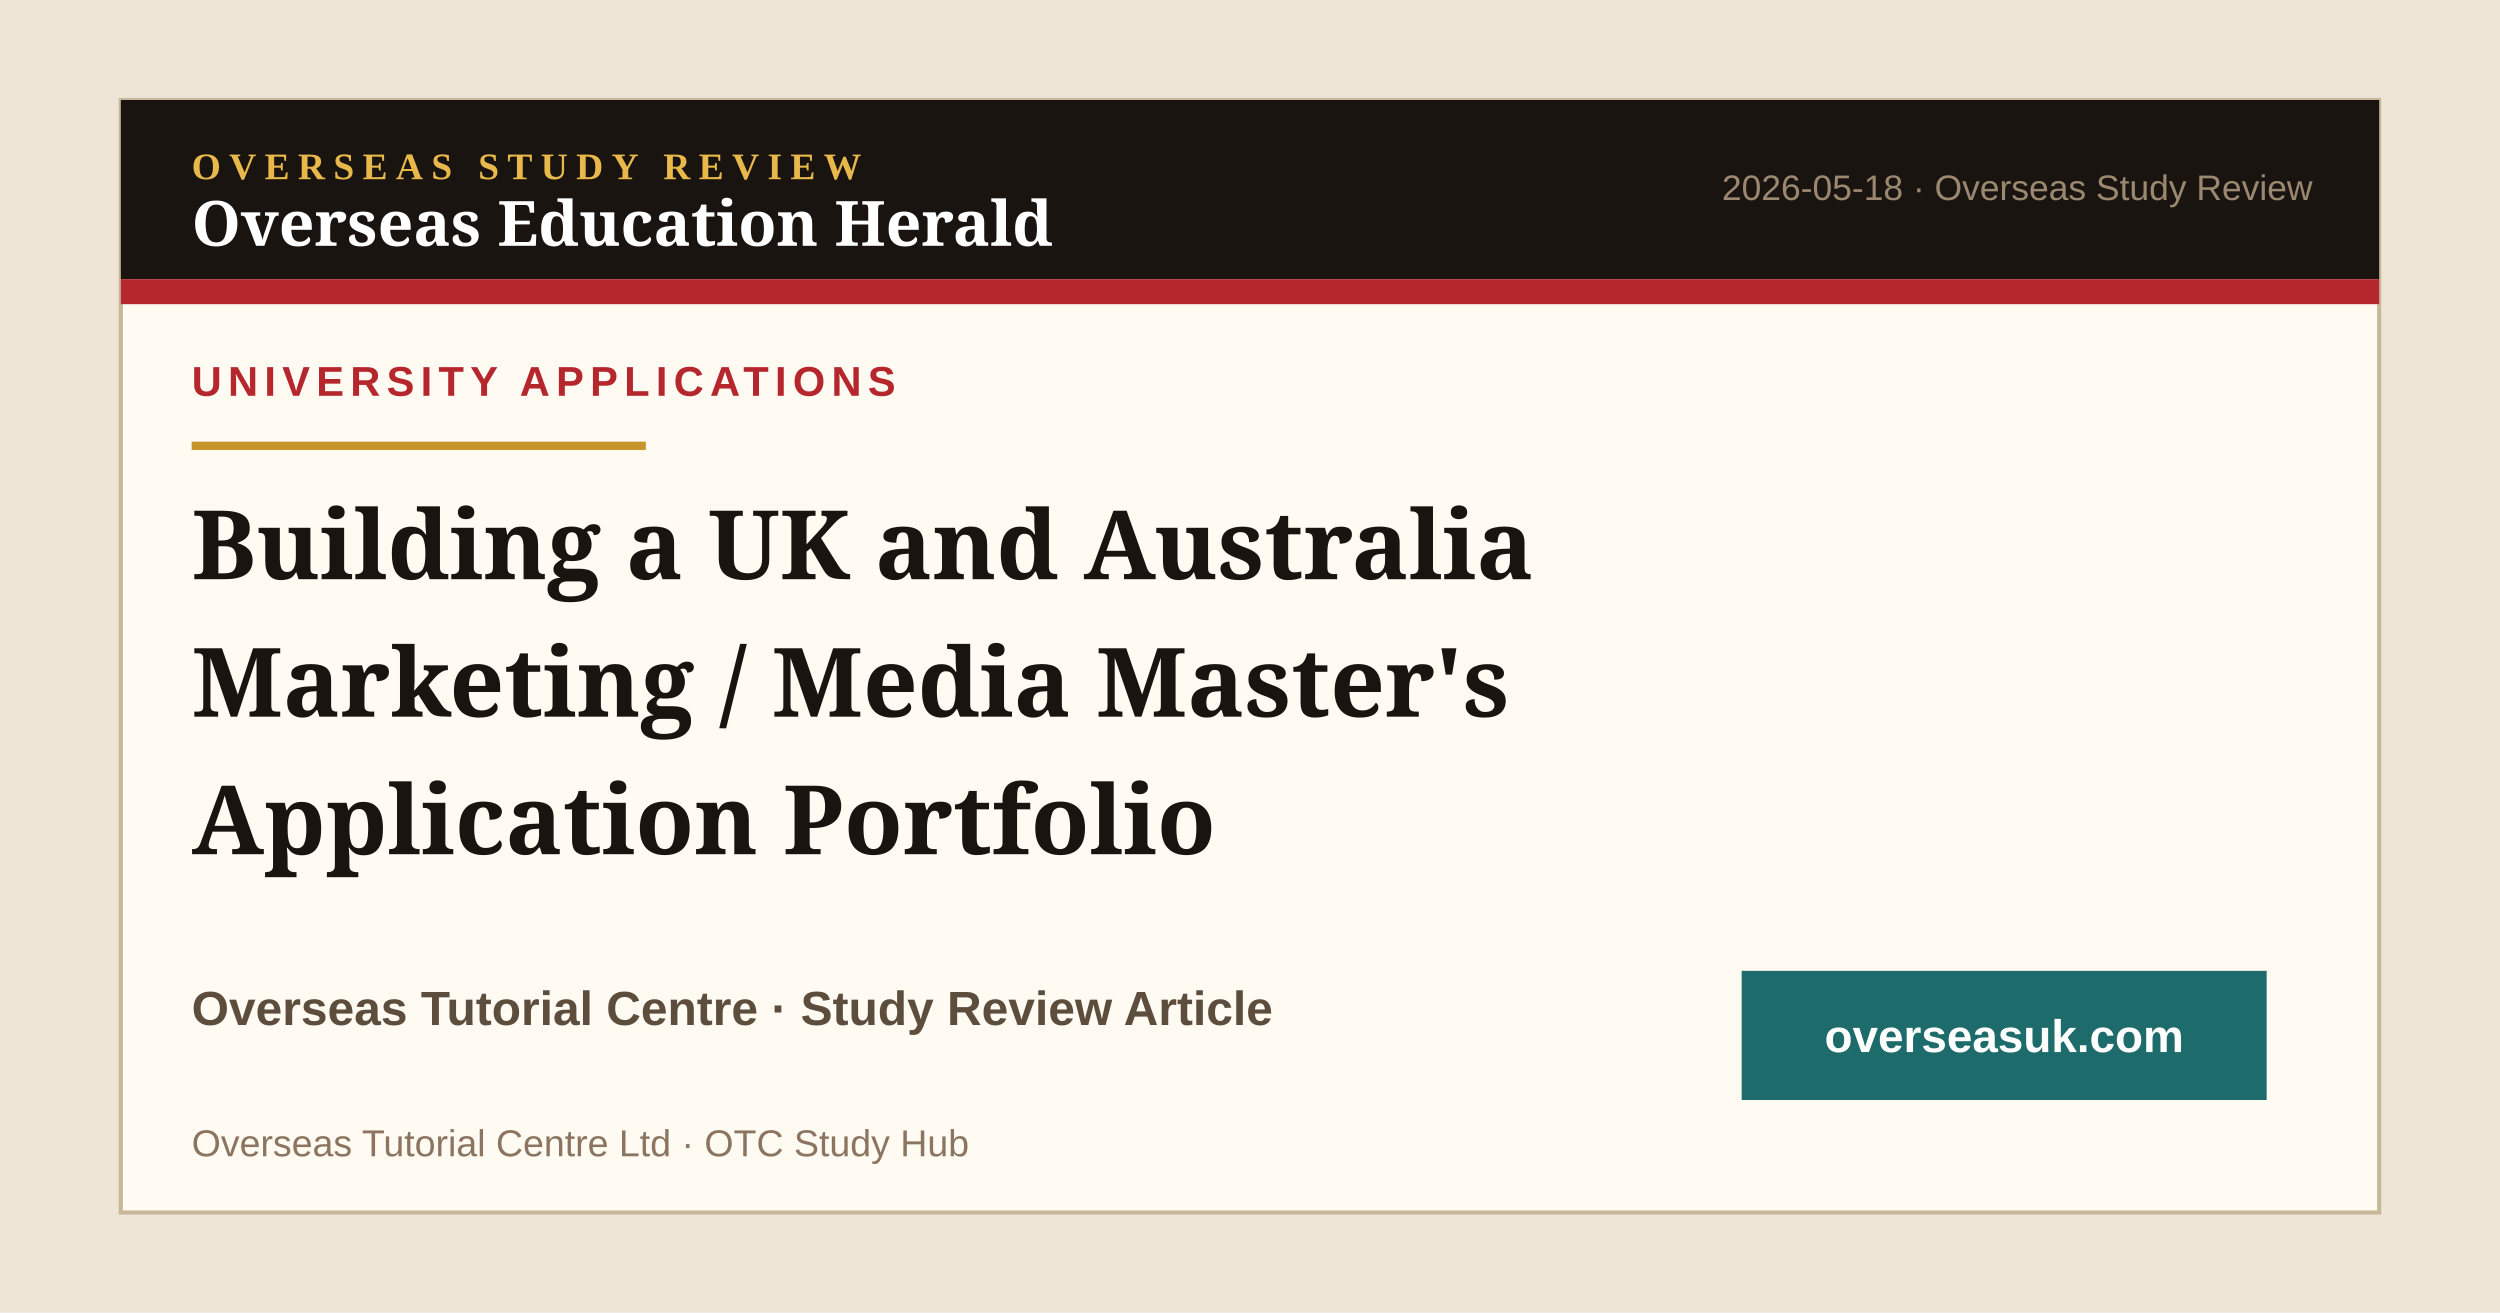
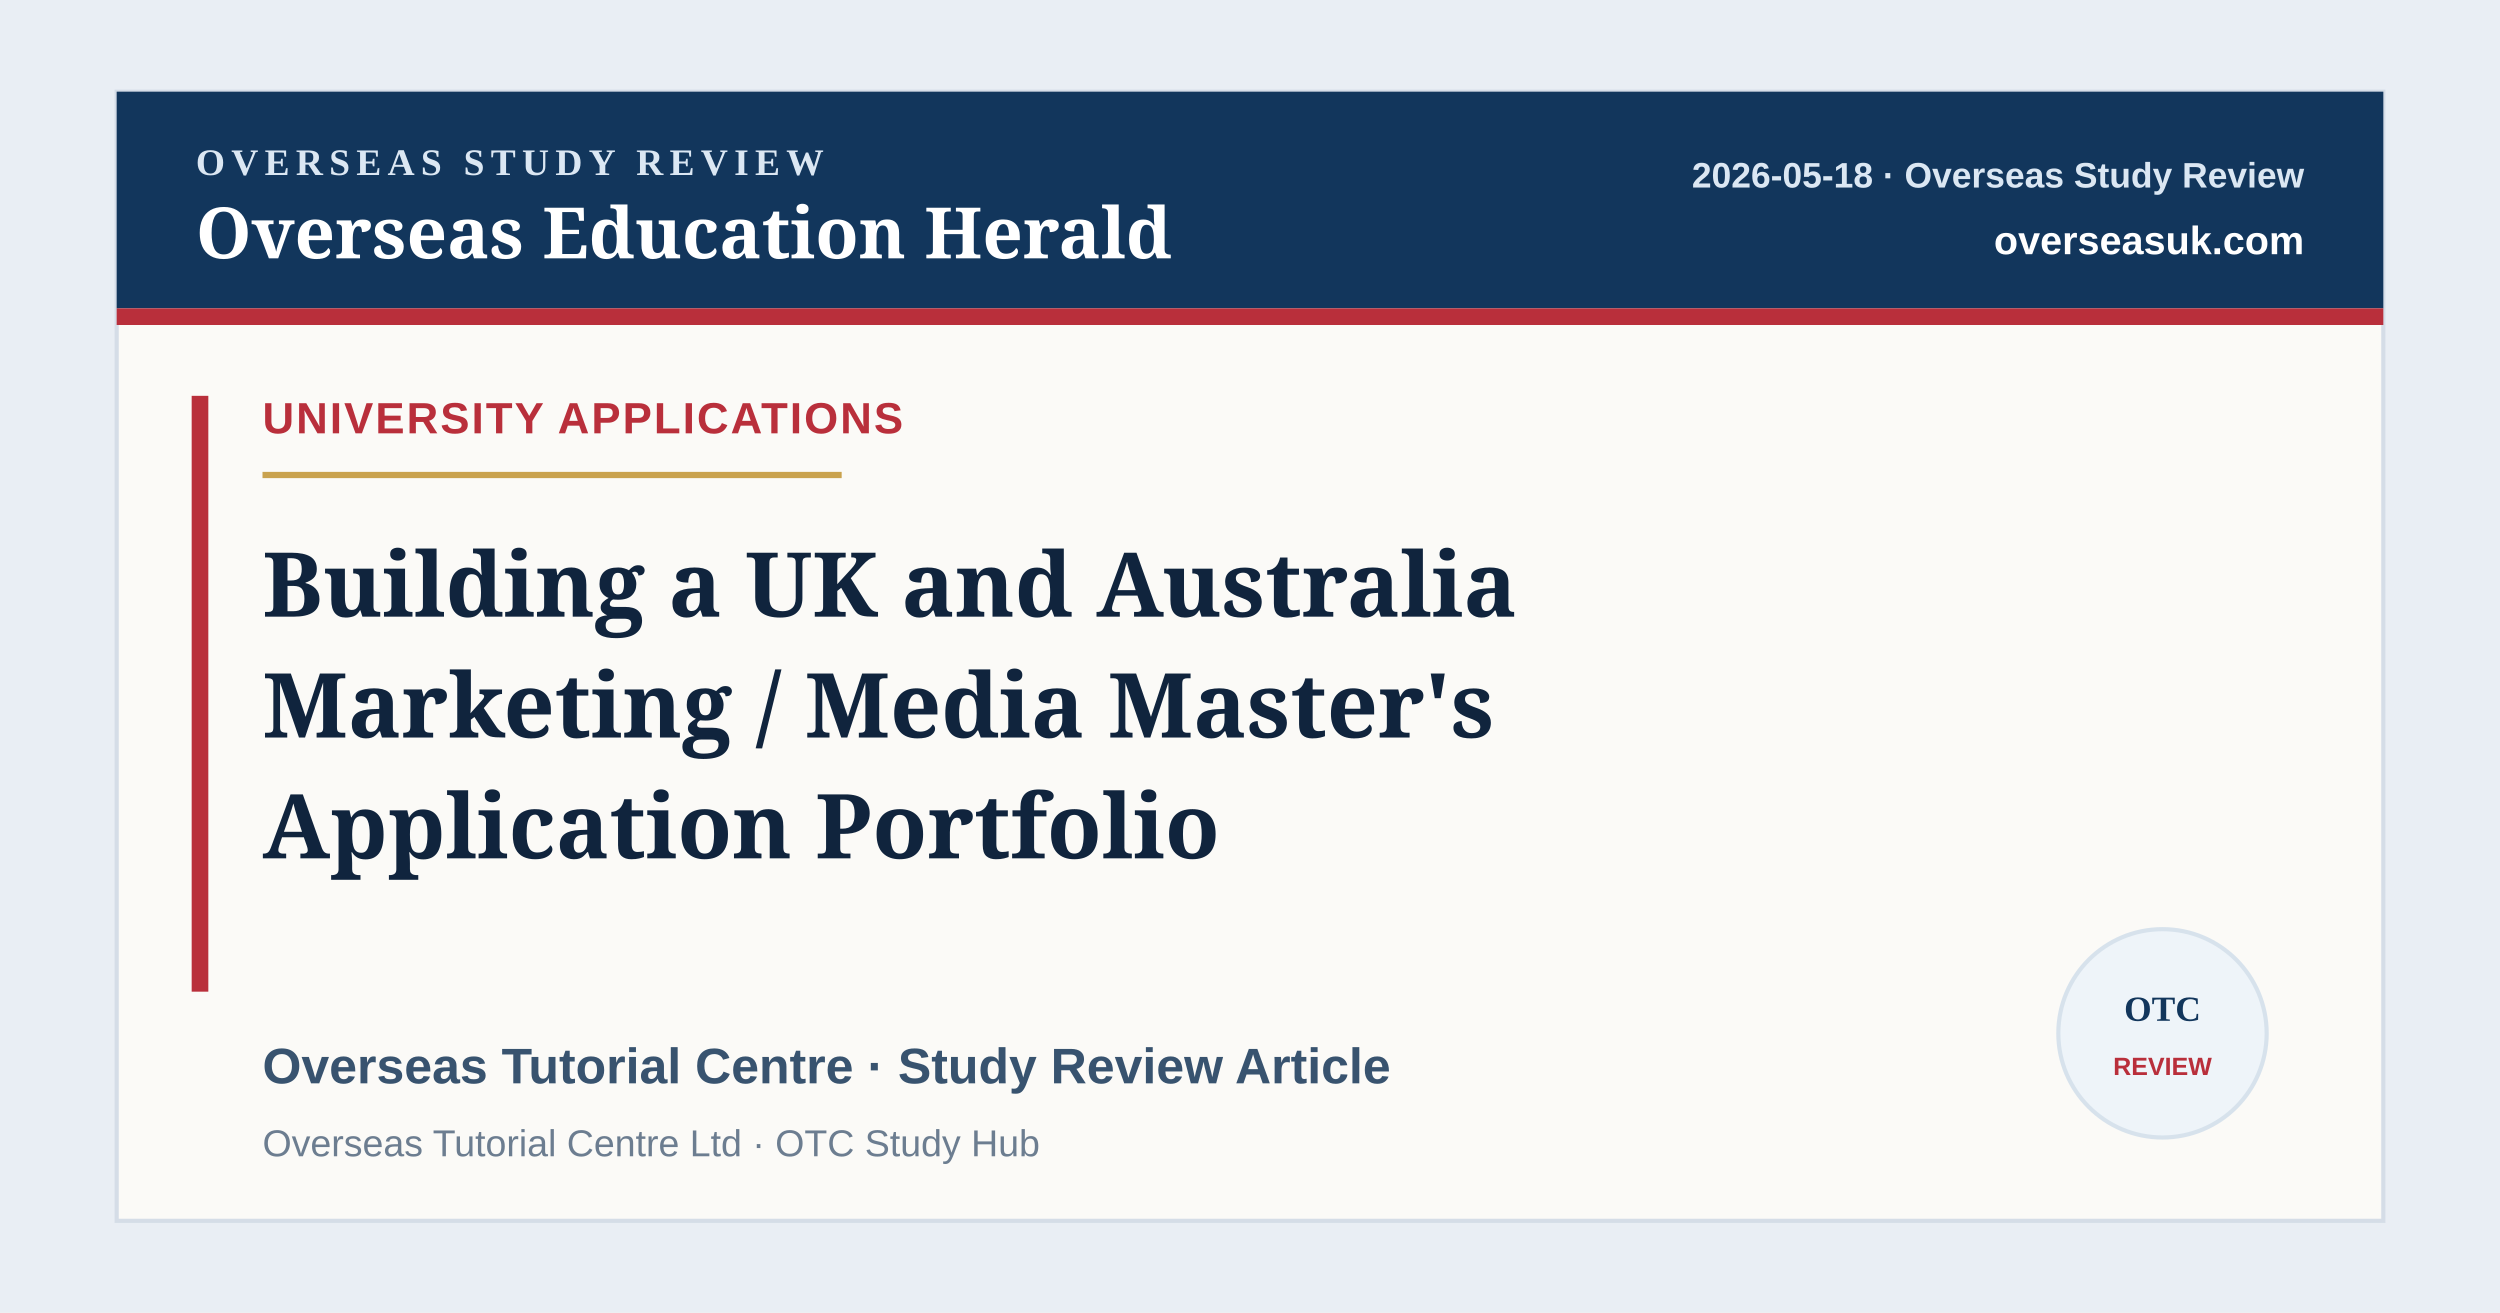
<svg xmlns="http://www.w3.org/2000/svg" width="1200" height="630" viewBox="0 0 1200 630">
-   <rect width="1200" height="630" fill="#efe5d6" />
-   <rect x="58" y="48" width="1084" height="534" fill="#fffaf2" stroke="#c8b89a" stroke-width="2" />
-   <rect x="58" y="48" width="1084" height="86" fill="#1a1410" />
-   <rect x="58" y="134" width="1084" height="12" fill="#b5272d" />
-   <text x="92" y="86" fill="#e8b84b" font-family="Georgia, 'Times New Roman', serif" font-size="18" font-weight="700" letter-spacing="4">OVERSEAS STUDY REVIEW</text>
-   <text x="92" y="118" fill="#ffffff" font-family="'Noto Serif TC', 'Songti TC', Georgia, serif" font-size="30" font-weight="800">Overseas Education Herald</text>
-   <text x="1110" y="96" text-anchor="end" fill="#9a8870" font-family="Arial, sans-serif" font-size="17">2026-05-18 · Overseas Study Review</text>
-   <text x="92" y="190" fill="#b5272d" font-family="Arial, sans-serif" font-size="20" font-weight="800" letter-spacing="3">UNIVERSITY APPLICATIONS</text>
-   <line x1="92" y1="214" x2="310" y2="214" stroke="#c8952a" stroke-width="4" />
-   <text x="92" y="278" fill="#1a1410" font-family="'Noto Serif TC', 'Songti TC', Georgia, serif" font-size="46" font-weight="900">Building a UK and Australia</text>
-   <text x="92" y="344" fill="#1a1410" font-family="'Noto Serif TC', 'Songti TC', Georgia, serif" font-size="46" font-weight="900">Marketing / Media Master's</text>
-   <text x="92" y="410" fill="#1a1410" font-family="'Noto Serif TC', 'Songti TC', Georgia, serif" font-size="46" font-weight="900">Application Portfolio</text>
-   <text x="92" y="492" fill="#5d4d3c" font-family="'Noto Sans TC', Arial, sans-serif" font-size="23" font-weight="700">Overseas Tutorial Centre · Study Review Article</text>
-   <rect x="836" y="466" width="252" height="62" fill="#1e6b6b" />
-   <text x="962" y="505" text-anchor="middle" fill="#ffffff" font-family="Arial, sans-serif" font-size="22" font-weight="800">overseasuk.com</text>
-   <text x="92" y="555" fill="#8b7560" font-family="Arial, sans-serif" font-size="18">Overseas Tutorial Centre Ltd · OTC Study Hub</text>
+   <rect width="1200" height="630" fill="#e9eef4" />
+   <rect x="56" y="44" width="1088" height="542" rx="0" fill="#fbfaf7" stroke="#d5dde7" stroke-width="2" />
+   <rect x="56" y="44" width="1088" height="104" fill="#12365c" />
+   <rect x="56" y="148" width="1088" height="8" fill="#b92f3b" />
+   <rect x="92" y="190" width="8" height="286" fill="#b92f3b" />
+   <text x="94" y="84" fill="#dbe7f3" font-family="Georgia, 'Times New Roman', serif" font-size="18" font-weight="700" letter-spacing="3">OVERSEAS STUDY REVIEW</text>
+   <text x="94" y="124" fill="#ffffff" font-family="'Noto Serif TC', 'Songti TC', Georgia, serif" font-size="34" font-weight="900">Overseas Education Herald</text>
+   <text x="1106" y="90" text-anchor="end" fill="#dbe7f3" font-family="'Noto Sans TC', Arial, sans-serif" font-size="17" font-weight="700">2026-05-18 · Overseas Study Review</text>
+   <text x="1106" y="122" text-anchor="end" fill="#ffffff" font-family="'Noto Sans TC', Arial, sans-serif" font-size="19" font-weight="800">overseasuk.com</text>
+   <text x="126" y="208" fill="#b92f3b" font-family="'Noto Sans TC', Arial, sans-serif" font-size="21" font-weight="900" letter-spacing="1">UNIVERSITY APPLICATIONS</text>
+   <line x1="126" y1="228" x2="404" y2="228" stroke="#c9a24e" stroke-width="3" />
+   <text x="126" y="296" fill="#10243d" font-family="'Noto Serif TC', 'Songti TC', Georgia, serif" font-size="43" font-weight="900">Building a UK and Australia</text>
+   <text x="126" y="354" fill="#10243d" font-family="'Noto Serif TC', 'Songti TC', Georgia, serif" font-size="43" font-weight="900">Marketing / Media Master's</text>
+   <text x="126" y="412" fill="#10243d" font-family="'Noto Serif TC', 'Songti TC', Georgia, serif" font-size="43" font-weight="900">Application Portfolio</text>
+   <text x="126" y="520" fill="#38536f" font-family="'Noto Sans TC', Arial, sans-serif" font-size="24" font-weight="800">Overseas Tutorial Centre · Study Review Article</text>
+   <text x="126" y="555" fill="#6c7d90" font-family="'Noto Sans TC', Arial, sans-serif" font-size="18">Overseas Tutorial Centre Ltd · OTC Study Hub</text>
+   <circle cx="1038" cy="496" r="50" fill="#eef4f9" stroke="#d7e2ec" stroke-width="2" />
+   <text x="1038" y="490" text-anchor="middle" fill="#12365c" font-family="Georgia, 'Times New Roman', serif" font-size="17" font-weight="800">OTC</text>
+   <text x="1038" y="516" text-anchor="middle" fill="#b92f3b" font-family="'Noto Sans TC', Arial, sans-serif" font-size="12" font-weight="900">REVIEW</text>
</svg>
